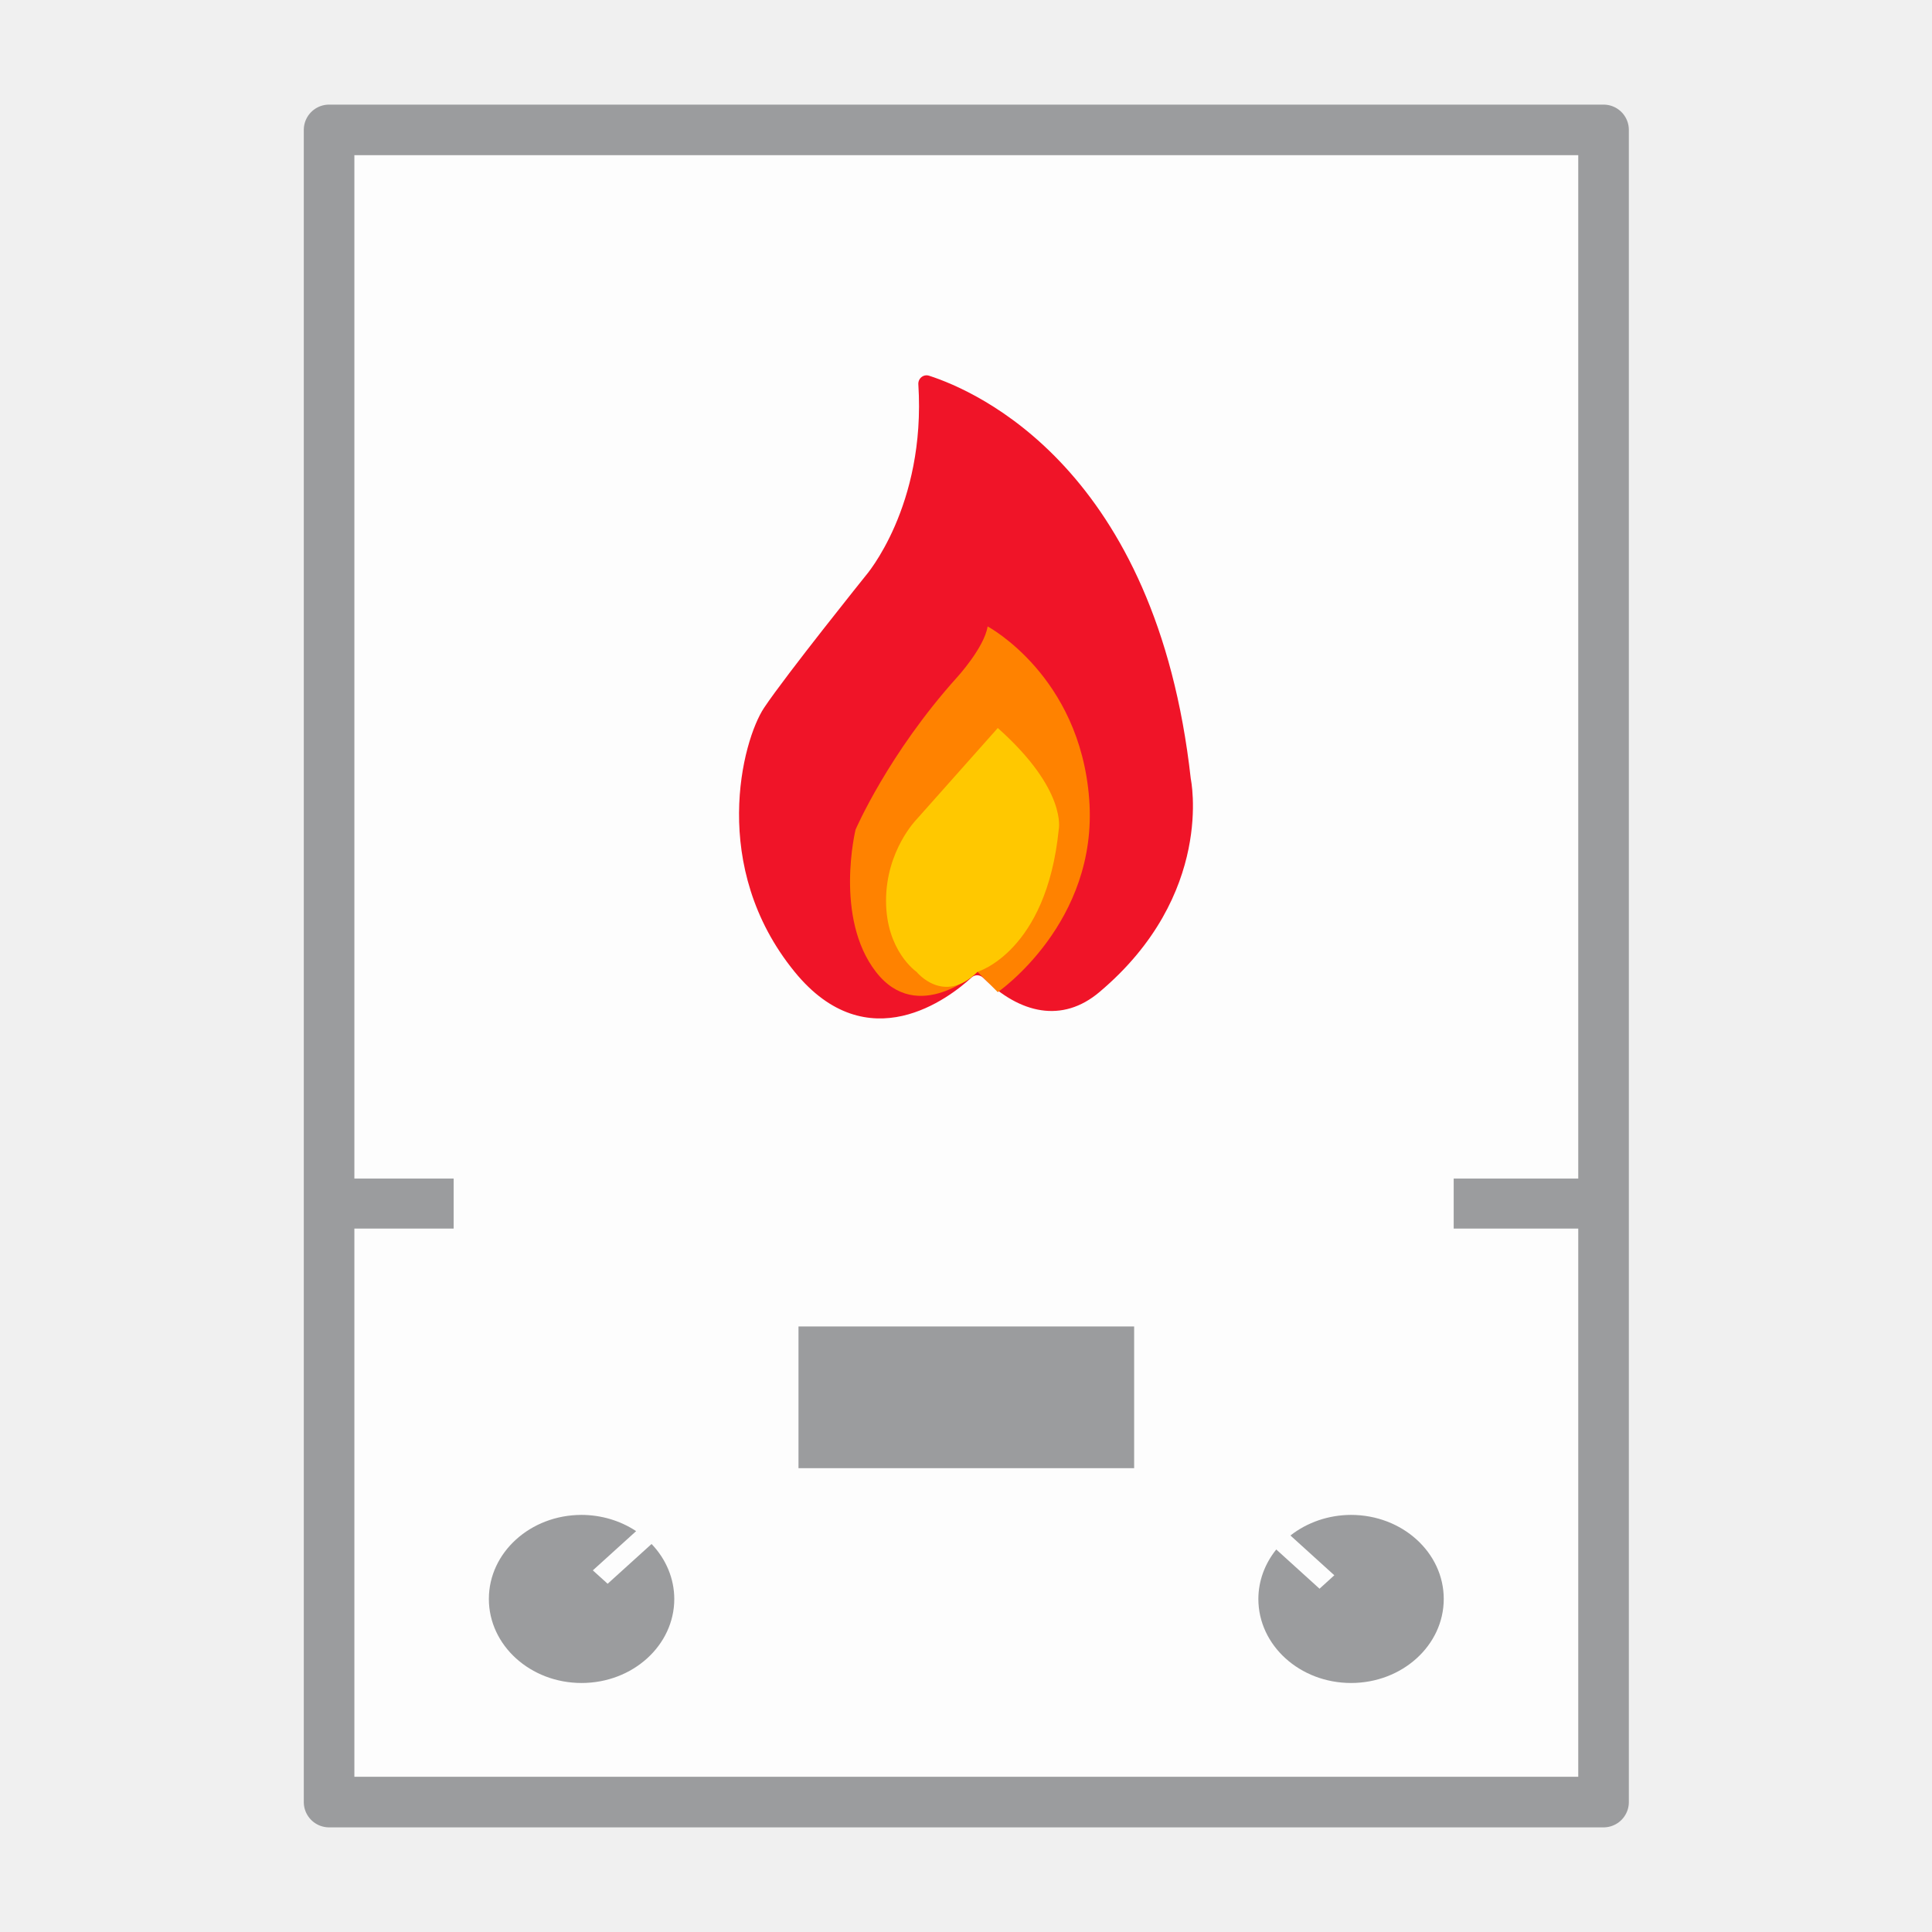
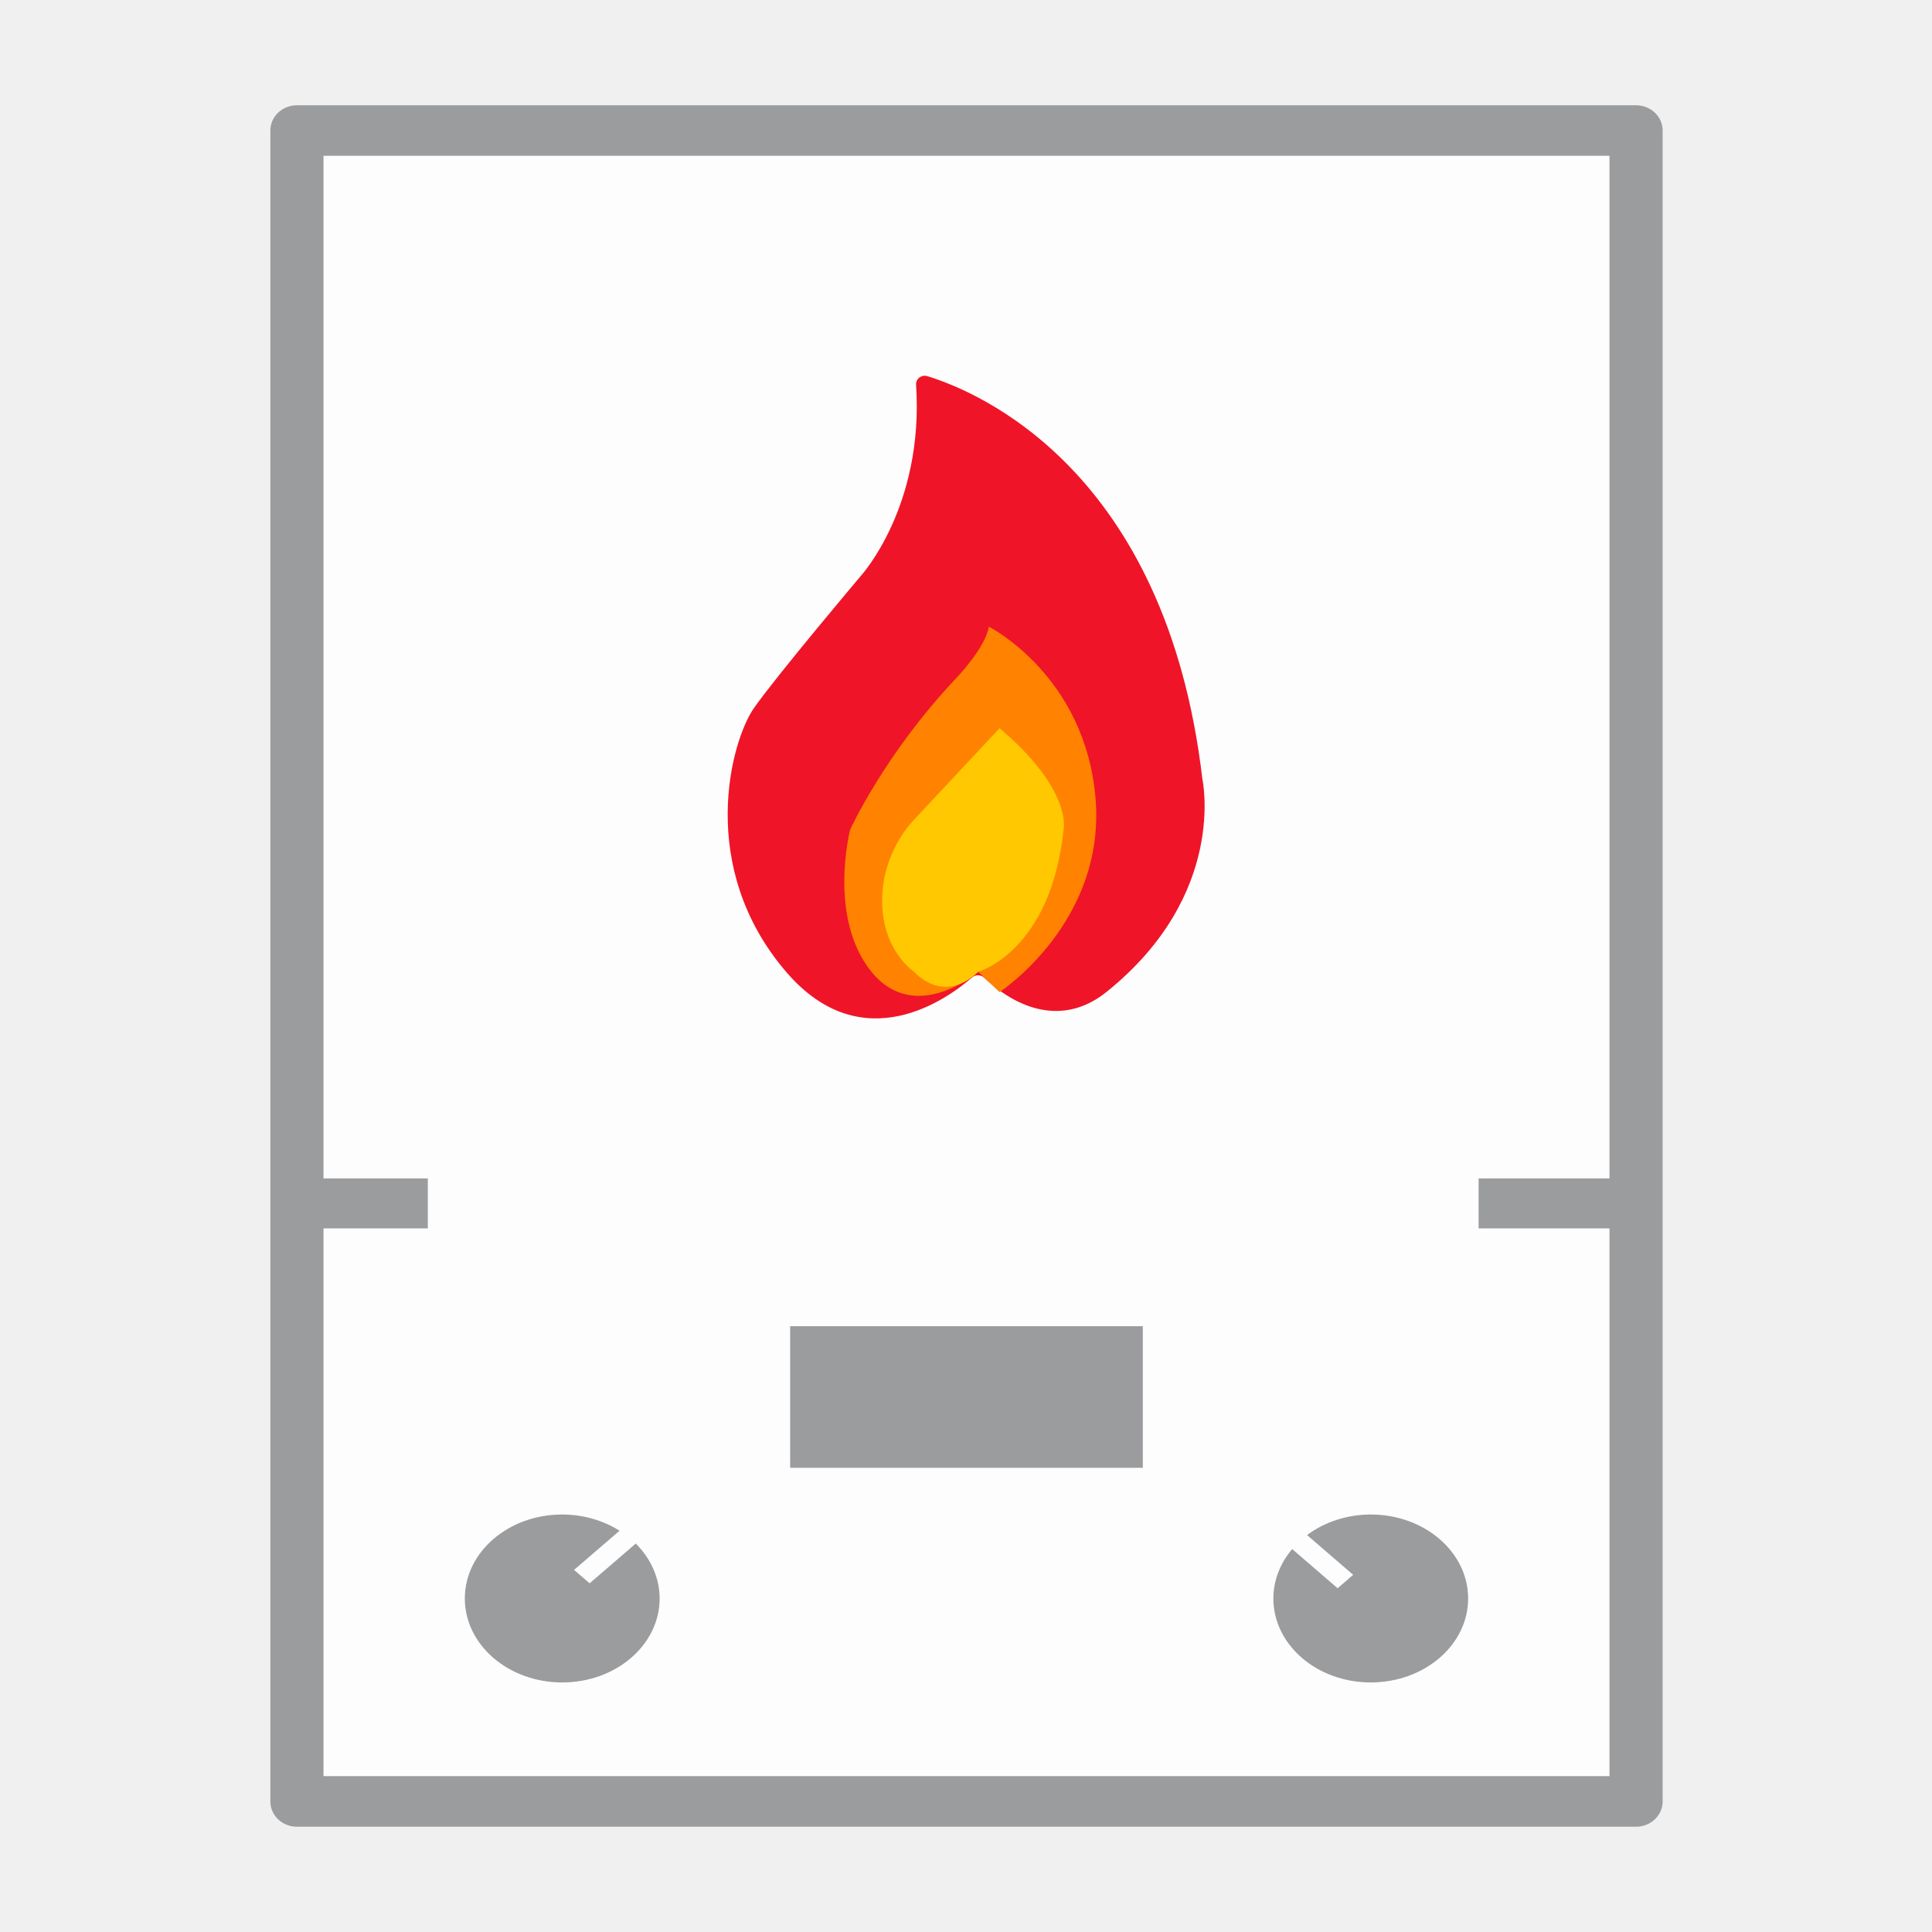
<svg xmlns="http://www.w3.org/2000/svg" viewBox="0 0 64 64" style="enable-background:new 0 0 64 64" version="1.1" id="svg8">
  <defs id="defs12" />
-   <g id="g1491" transform="matrix(1.03,0,0,1.03,-0.9603085,-0.96)">
+   <g id="g1491" transform="matrix(1.082254,0,0,1.029231,-2.627227,-0.9353988)">
    <rect ry="0" y="5.11" x="11.516" height="53.779" width="40.989" id="rect1444" style="opacity:1;fill:#ffffff;fill-opacity:0.846;stroke:none;stroke-width:2.815;stroke-linecap:square;stroke-linejoin:round;stroke-miterlimit:10;stroke-dasharray:none;stroke-opacity:1" />
    <g transform="matrix(0.3267,0,0,0.3267,21.58795,12.91156)" id="g824">
      <path d="M 54,40 C 50.61,9.51 32.95,1.84 28.24,0.32 27.68,0.14 27.14,0.59 27.18,1.17 27.94,13.19 22,20 22,20 c 0,0 -7.83,9.75 -10,13 -2.17,3.25 -5.42,15.67 3,26 7.2,8.84 15.26,2.55 17.43,0.55 0.33,-0.3 0.82,-0.27 1.14,0.04 3.62,3.56 7.79,4.48 11.43,1.41 11.41,-9.61 9,-21 9,-21" style="fill:#f01428" id="path2" />
      <path d="m 33,59 c 0,0 -5.88,5.33 -10,0 -4.12,-5.33 -2,-14 -2,-14 0,0 3.21,-7.46 10,-15 0,0 2.67,-2.92 3,-5 0,0 9.08,4.83 10,17 0.92,12.17 -9,19 -9,19 l -2,-2" style="fill:#ff8200" id="path4" />
      <path d="m 33,59 c 0,0 6.79,-1.96 8,-14 0,0 0.88,-3.88 -6,-10 l -8,9 c 0,0 -3,3.04 -3,8 0,4.96 3,7 3,7 0,0 2.67,3.33 6,0" style="fill:#ffc800" id="path6" />
    </g>
    <rect ry="2.901952e-06" y="5.11" x="11.516" height="53.779" width="40.989" id="rect826" style="opacity:1;fill:none;fill-opacity:0.332;stroke:#9b9c9e;stroke-width:1.627;stroke-linecap:square;stroke-linejoin:round;stroke-miterlimit:10;stroke-dasharray:none;stroke-opacity:1" />
    <rect ry="3.6600527e-06" y="43.593" x="26.613" height="4.558" width="10.795" id="rect828" style="opacity:1;fill:#9b9c9e;fill-opacity:1;stroke:none;stroke-width:1.581;stroke-linecap:square;stroke-linejoin:round;stroke-miterlimit:10;stroke-dasharray:none;stroke-opacity:1" />
    <g style="fill:#9b9c9e;fill-opacity:1" transform="matrix(1.090565,0,0,0.9886076,-3.619742,49.65359)" id="g858">
      <path style="opacity:1;fill:#9b9c9e;fill-opacity:1;stroke:none;stroke-width:0.635;stroke-linecap:square;stroke-linejoin:round;stroke-miterlimit:10;stroke-dasharray:none;stroke-opacity:1" d="m 21.325,0 a 2.734,2.734 0 0 0 -2.734,2.734 2.734,2.734 0 0 0 2.734,2.734 2.734,2.734 0 0 0 2.734,-2.734 2.734,2.734 0 0 0 -0.67,-1.788 L 22.094,2.24 21.657,1.804 22.934,0.528 A 2.734,2.734 0 0 0 21.325,0 Z" id="path830" />
      <path style="opacity:1;fill:#9b9c9e;fill-opacity:1;stroke:none;stroke-width:0.635;stroke-linecap:square;stroke-linejoin:round;stroke-miterlimit:10;stroke-dasharray:none;stroke-opacity:1" d="M 41.284,2.734 A 2.734,2.734 0 0 0 44.017,5.468 2.734,2.734 0 0 0 46.751,2.734 2.734,2.734 0 0 0 44.017,0 2.734,2.734 0 0 0 42.23,0.67 l 1.294,1.294 -0.436,0.437 -1.276,-1.276 A 2.734,2.734 0 0 0 41.284,2.734 Z" id="path830-3" />
    </g>
    <g style="fill:#9b9c9e;fill-opacity:1" transform="matrix(1.090565,0,0,0.9886076,-3.331427,38.83647)" id="g892">
      <rect style="opacity:1;fill:#9b9c9e;fill-opacity:1;stroke:none;stroke-width:0.58;stroke-linecap:square;stroke-linejoin:round;stroke-miterlimit:10;stroke-dasharray:none;stroke-opacity:1" id="rect828-6" width="4.068" height="1.627" x="13.22" y="0" ry="1.3066694e-06" />
      <rect style="opacity:1;fill:#9b9c9e;fill-opacity:1;stroke:none;stroke-width:0.58;stroke-linecap:square;stroke-linejoin:round;stroke-miterlimit:10;stroke-dasharray:none;stroke-opacity:1" id="rect828-6-7" width="4.068" height="1.627" x="46.78" y="0" ry="1.3066694e-06" />
    </g>
  </g>
</svg>
